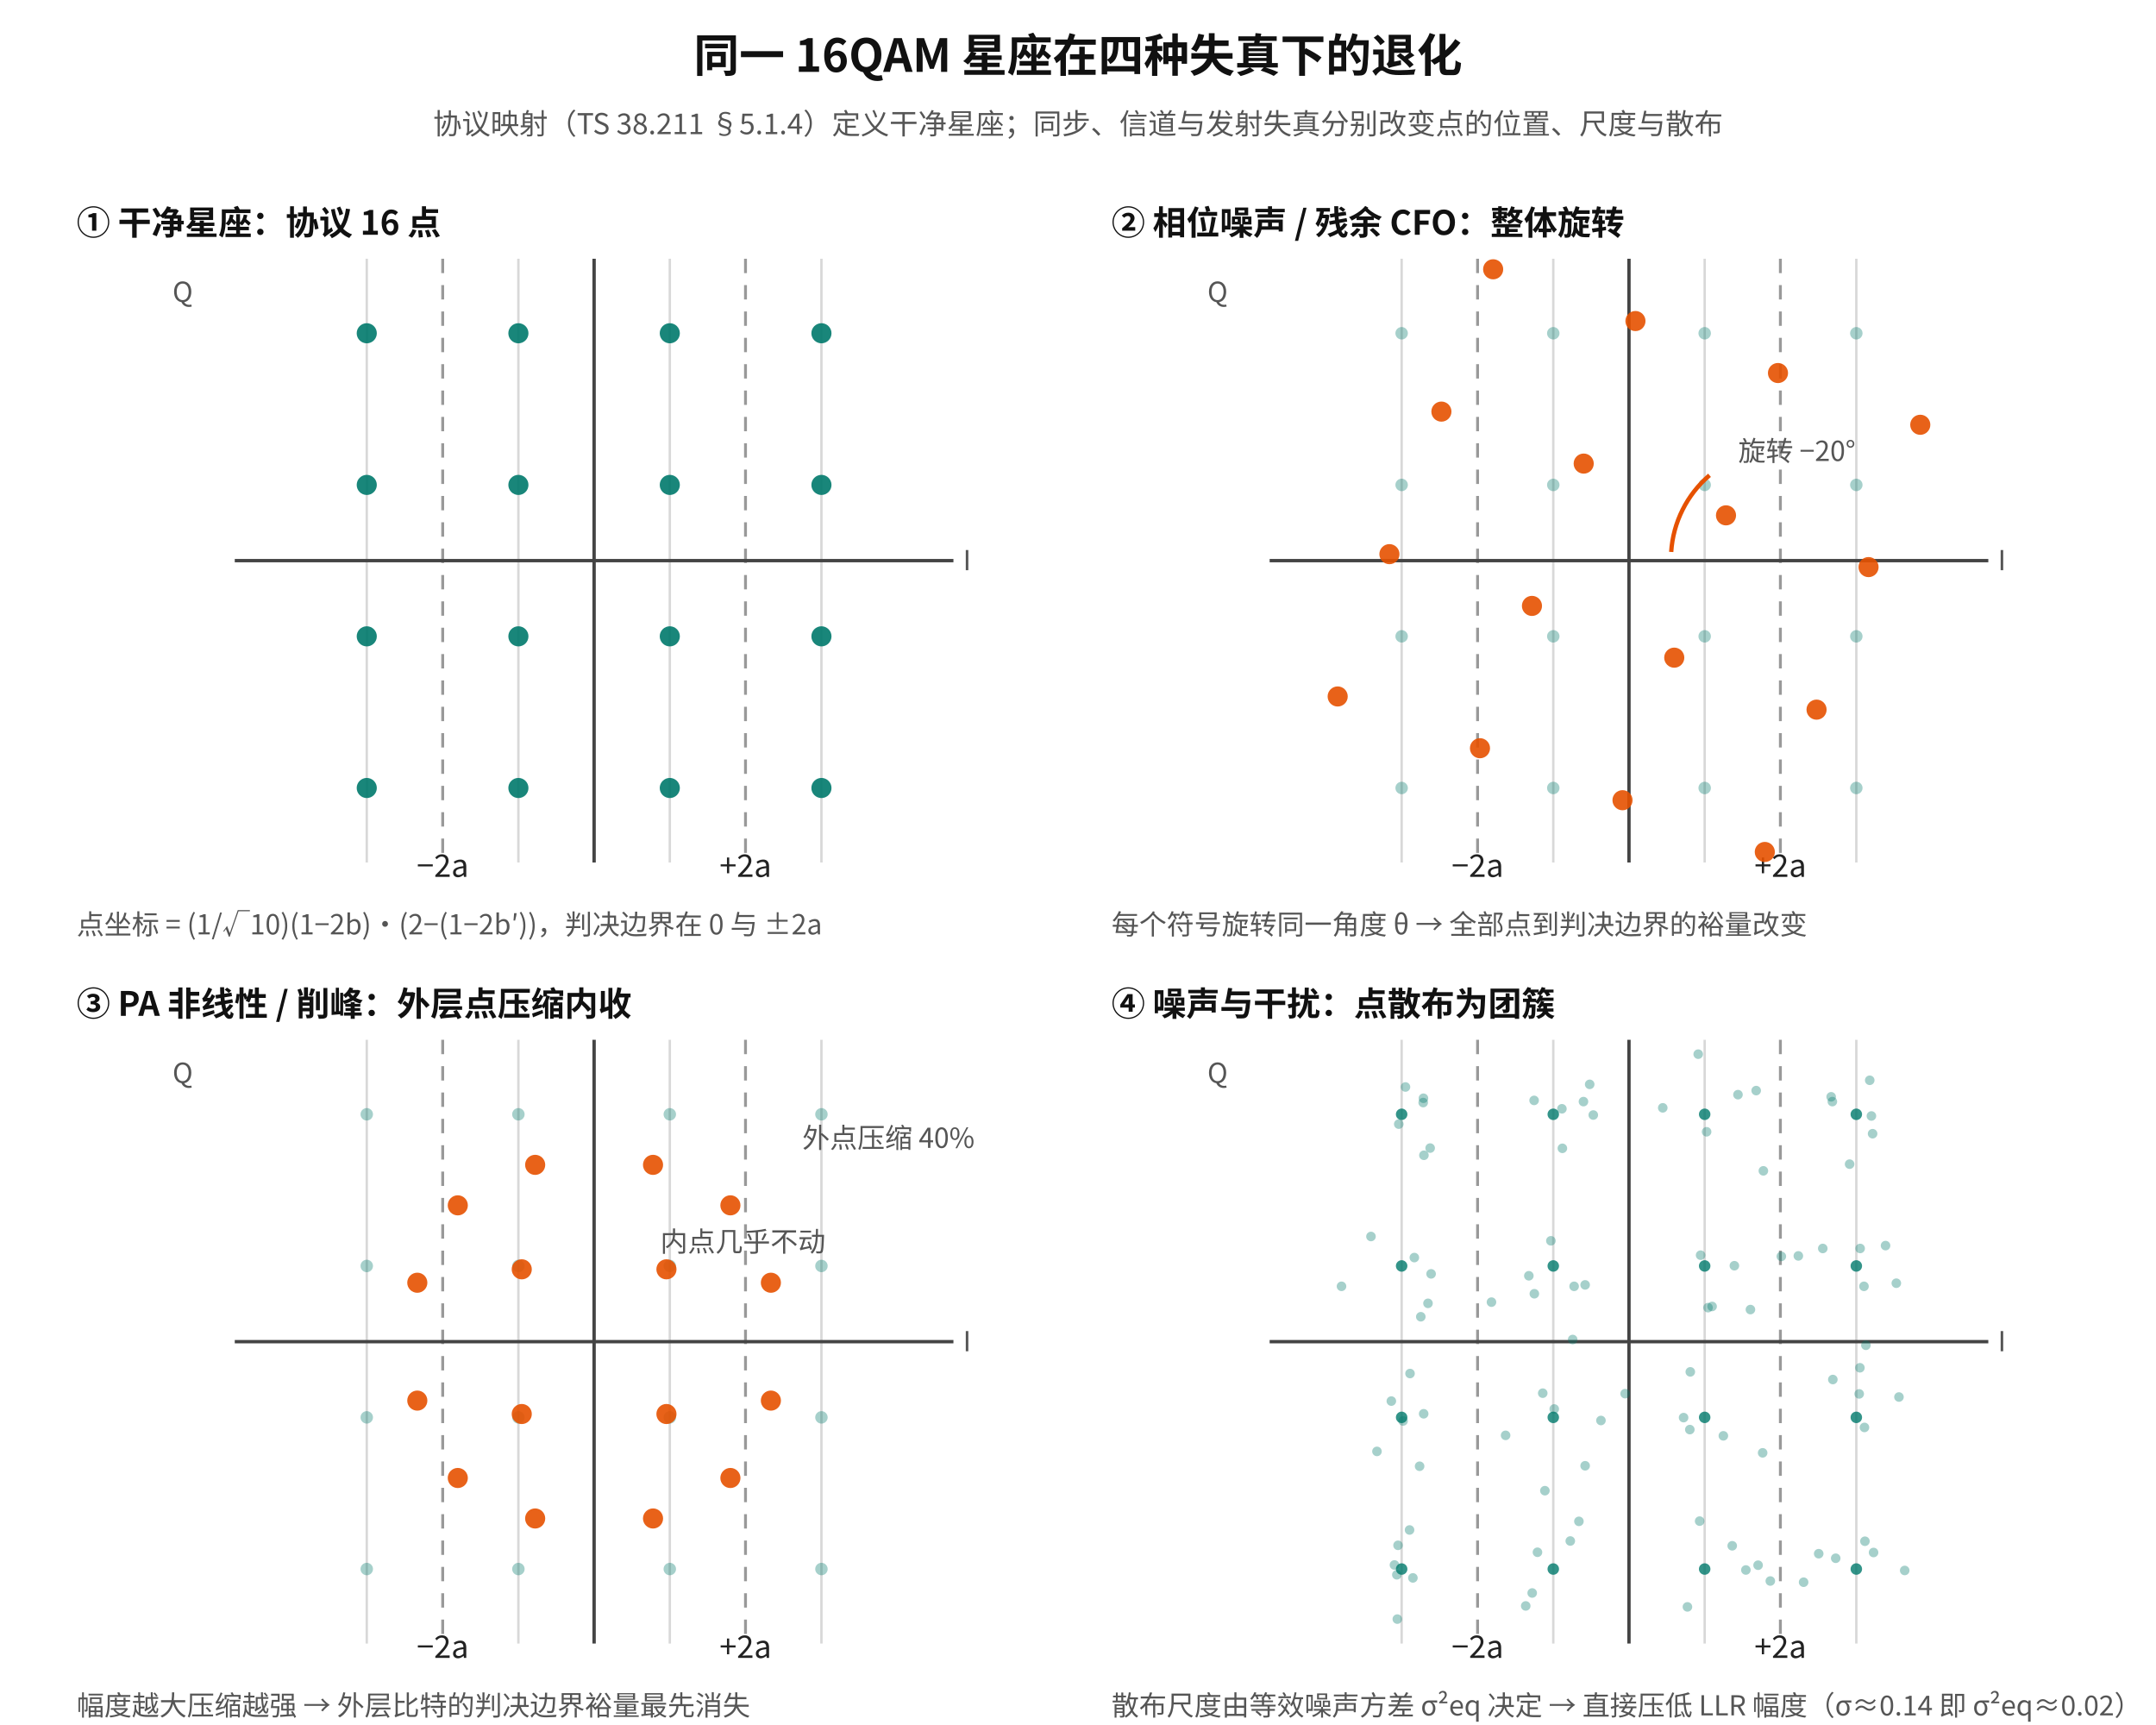
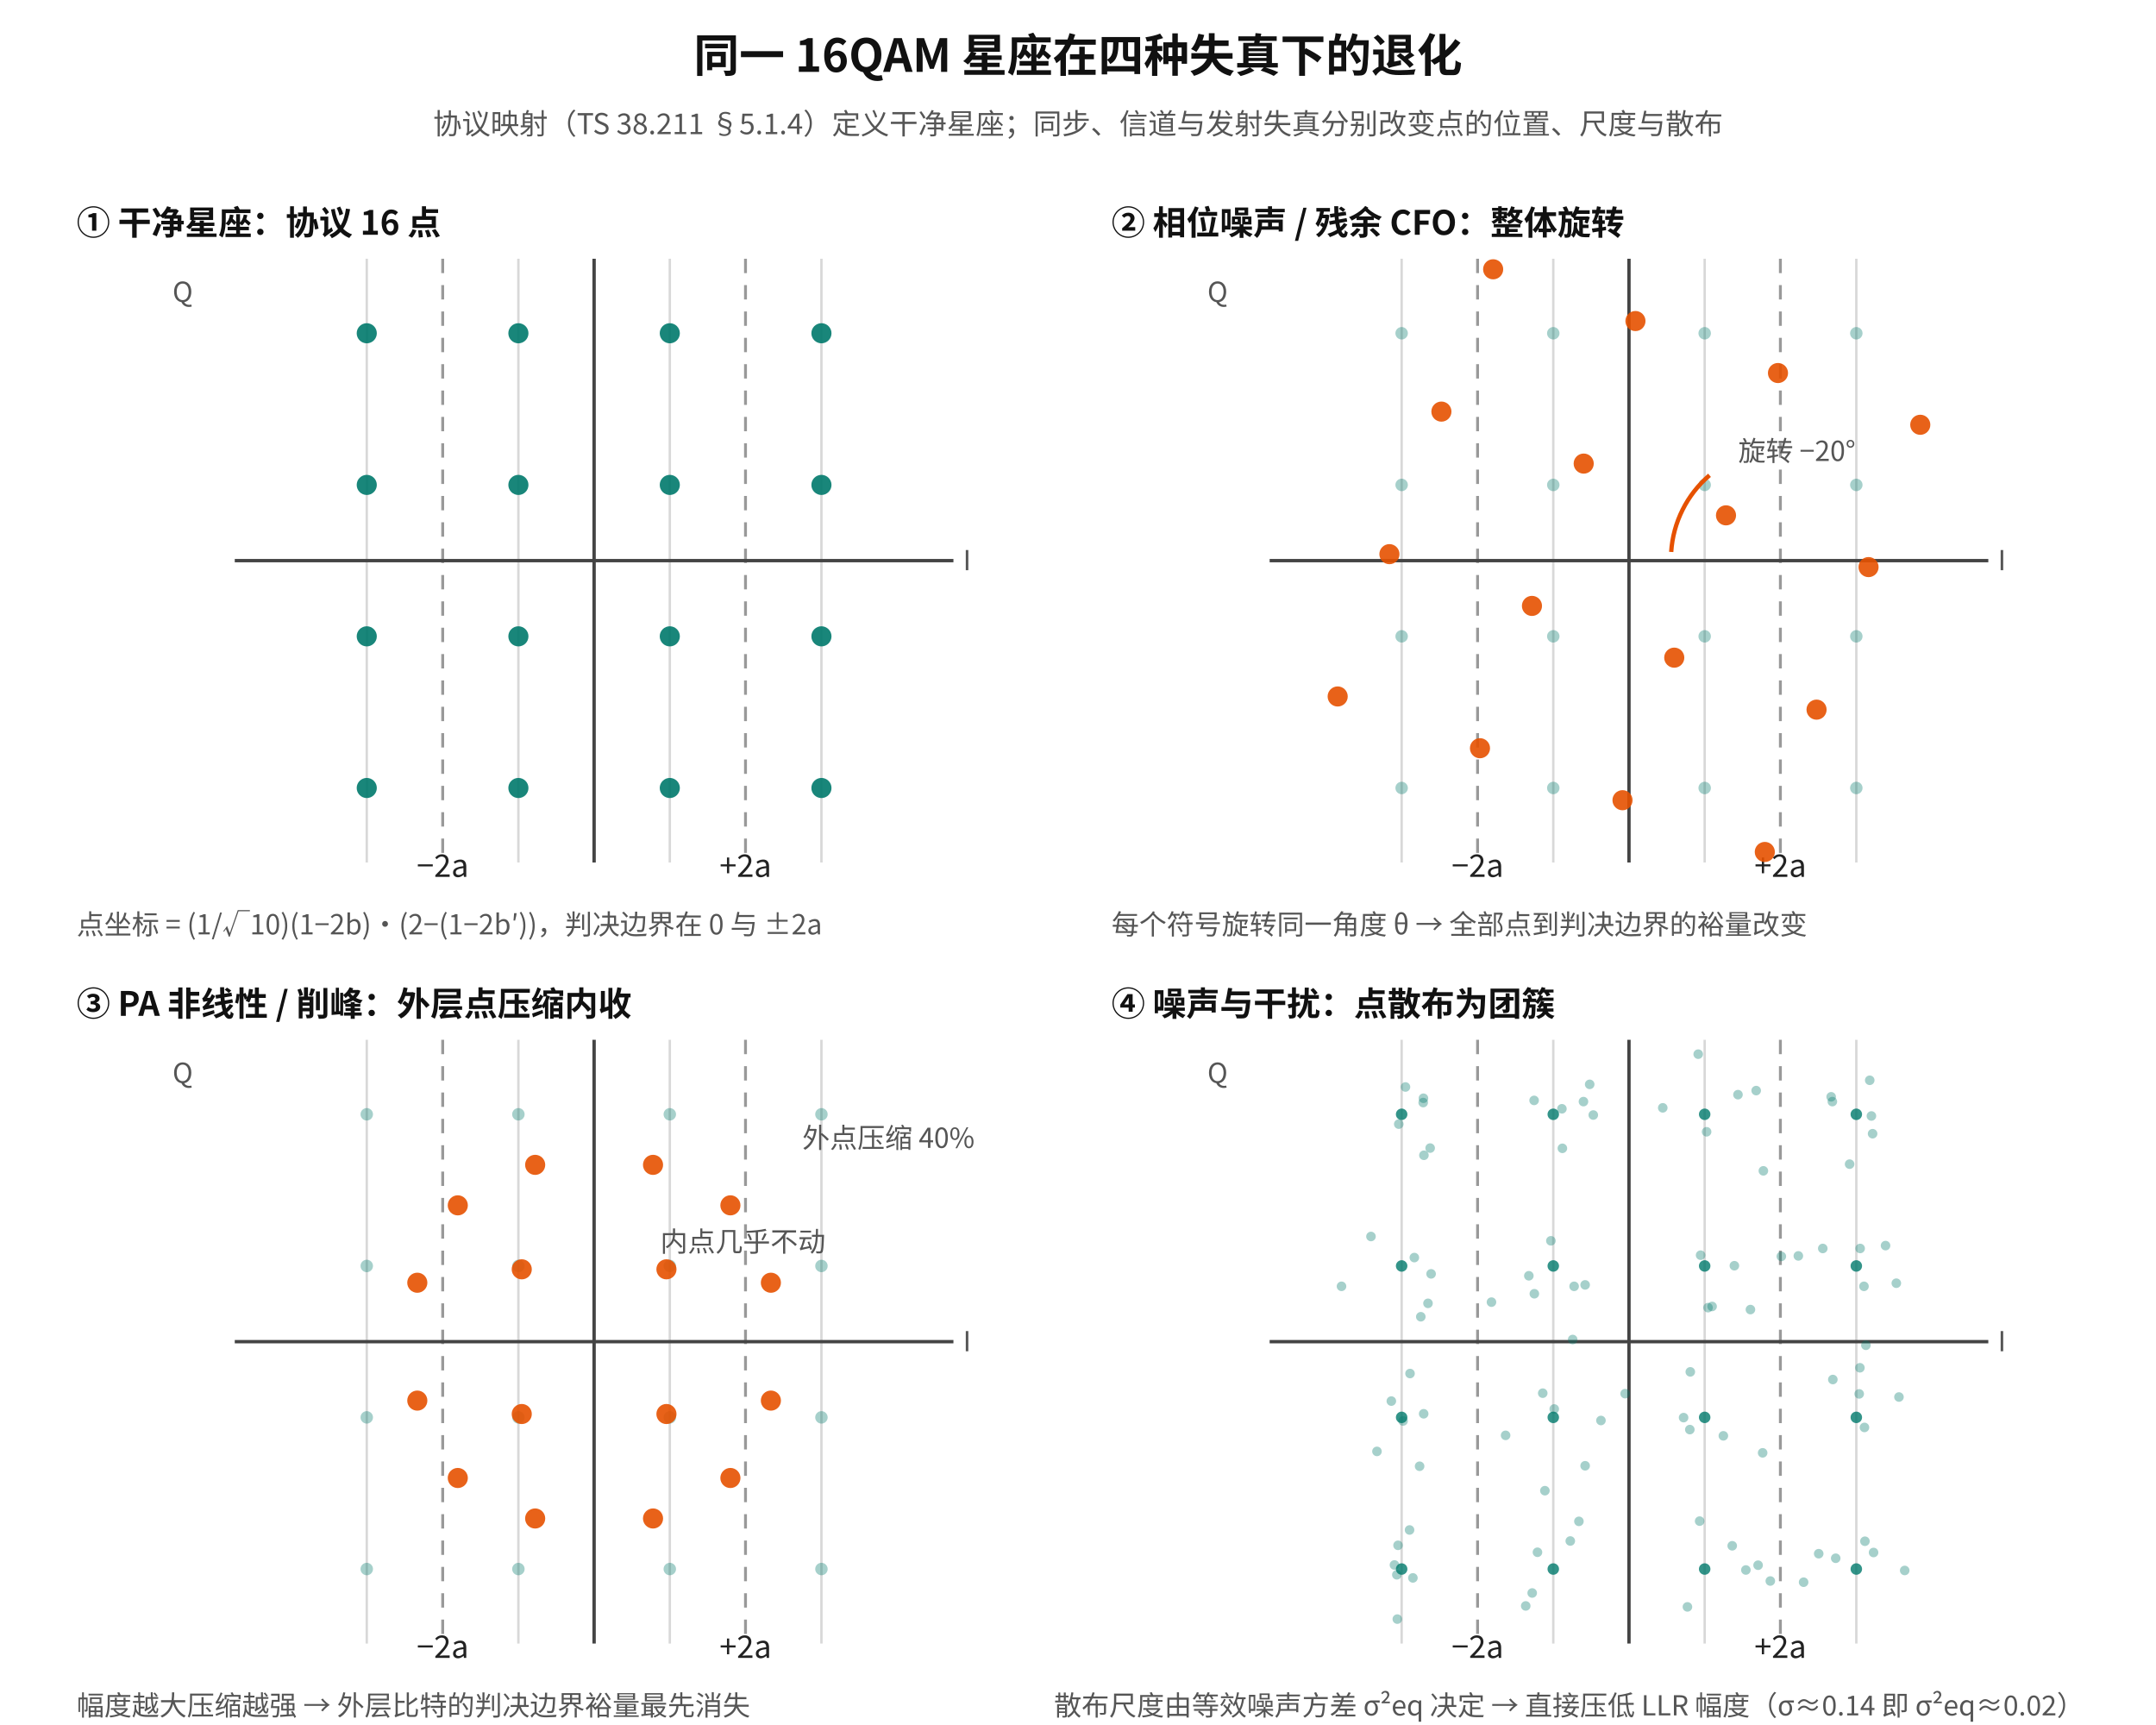
<svg xmlns="http://www.w3.org/2000/svg" viewBox="0 0 900 720" width="900" height="720">
  <rect width="900" height="720" fill="#ffffff" />
  <style>
.title { font-family: "Noto Sans CJK SC", "Droid Sans Fallback", sans-serif; font-size: 19px; font-weight: bold; fill: #111; }
.sub { font-family: "Noto Sans CJK SC", "Droid Sans Fallback", sans-serif; font-size: 12px; fill: #555; }
.ptitle { font-family: "Noto Sans CJK SC", "Droid Sans Fallback", sans-serif; font-size: 14px; font-weight: bold; fill: #111; }
.label { font-family: "Noto Sans CJK SC", "Droid Sans Fallback", sans-serif; font-size: 13px; fill: #222; }
.small { font-family: "Noto Sans CJK SC", "Droid Sans Fallback", sans-serif; font-size: 11.5px; fill: #555; }
.mono { font-family: monospace; font-size: 13px; fill: #333; }
.axis { stroke: #444; stroke-width: 1.4; }
.grid { stroke: #d8d8d8; stroke-width: 1; }
.bound { stroke: #999; stroke-width: 1.2; stroke-dasharray: 6,5; }
.box { fill: #f7f9fc; stroke: #444; stroke-width: 1.3; rx: 6; }
</style>
  <text x="450.0" y="30" text-anchor="middle" class="title">同一 16QAM 星座在四种失真下的退化</text>
  <text x="450.0" y="56" text-anchor="middle" class="sub">协议映射（TS 38.211 §5.1.4）定义干净星座；同步、信道与发射失真分别改变点的位置、尺度与散布</text>
  <text x="32" y="98" class="ptitle">① 干净星座：协议 16 点</text>
  <line x1="248.0" y1="108" x2="248.0" y2="360" class="axis" />
  <line x1="311.2" y1="108" x2="311.2" y2="360" class="bound" />
  <text x="311.2" y="366" text-anchor="middle" class="label">+2a</text>
  <line x1="184.8" y1="108" x2="184.8" y2="360" class="bound" />
  <text x="184.8" y="366" text-anchor="middle" class="label">−2a</text>
  <line x1="279.6" y1="108" x2="279.6" y2="360" class="grid" />
  <line x1="342.9" y1="108" x2="342.9" y2="360" class="grid" />
  <line x1="216.4" y1="108" x2="216.4" y2="360" class="grid" />
  <line x1="153.1" y1="108" x2="153.1" y2="360" class="grid" />
  <line x1="98" y1="234.0" x2="398" y2="234.0" class="axis" />
  <text x="402" y="238.0" class="small">I</text>
  <text x="72" y="126" class="small">Q</text>
  <circle cx="153.1" cy="328.9" r="4.2" fill="#00796B" opacity="0.9" />
  <circle cx="153.1" cy="265.6" r="4.2" fill="#00796B" opacity="0.9" />
  <circle cx="153.1" cy="202.4" r="4.2" fill="#00796B" opacity="0.9" />
  <circle cx="153.1" cy="139.1" r="4.2" fill="#00796B" opacity="0.9" />
  <circle cx="216.4" cy="328.9" r="4.2" fill="#00796B" opacity="0.9" />
  <circle cx="216.4" cy="265.6" r="4.2" fill="#00796B" opacity="0.9" />
  <circle cx="216.4" cy="202.4" r="4.2" fill="#00796B" opacity="0.9" />
  <circle cx="216.4" cy="139.1" r="4.2" fill="#00796B" opacity="0.9" />
  <circle cx="279.6" cy="328.9" r="4.2" fill="#00796B" opacity="0.9" />
  <circle cx="279.6" cy="265.6" r="4.2" fill="#00796B" opacity="0.9" />
  <circle cx="279.6" cy="202.4" r="4.2" fill="#00796B" opacity="0.9" />
  <circle cx="279.6" cy="139.1" r="4.2" fill="#00796B" opacity="0.9" />
  <circle cx="342.9" cy="328.9" r="4.2" fill="#00796B" opacity="0.9" />
  <circle cx="342.9" cy="265.6" r="4.2" fill="#00796B" opacity="0.9" />
  <circle cx="342.9" cy="202.4" r="4.2" fill="#00796B" opacity="0.9" />
  <circle cx="342.9" cy="139.1" r="4.2" fill="#00796B" opacity="0.9" />
  <text x="32" y="390" class="small">点坐标 = (1/√10)(1−2b)·(2−(1−2b′))，判决边界在 0 与 ±2a</text>
  <text x="464" y="98" class="ptitle">② 相位噪声 / 残余 CFO：整体旋转</text>
  <line x1="680.0" y1="108" x2="680.0" y2="360" class="axis" />
  <line x1="743.2" y1="108" x2="743.2" y2="360" class="bound" />
  <text x="743.2" y="366" text-anchor="middle" class="label">+2a</text>
  <line x1="616.8" y1="108" x2="616.8" y2="360" class="bound" />
  <text x="616.8" y="366" text-anchor="middle" class="label">−2a</text>
  <line x1="711.6" y1="108" x2="711.6" y2="360" class="grid" />
  <line x1="774.9" y1="108" x2="774.9" y2="360" class="grid" />
  <line x1="648.4" y1="108" x2="648.4" y2="360" class="grid" />
  <line x1="585.1" y1="108" x2="585.1" y2="360" class="grid" />
  <line x1="530" y1="234.0" x2="830" y2="234.0" class="axis" />
  <text x="834" y="238.0" class="small">I</text>
  <text x="504" y="126" class="small">Q</text>
  <circle cx="585.1" cy="328.9" r="2.6" fill="#00796B" opacity="0.35" />
  <circle cx="585.1" cy="265.6" r="2.6" fill="#00796B" opacity="0.35" />
  <circle cx="585.1" cy="202.4" r="2.6" fill="#00796B" opacity="0.35" />
  <circle cx="585.1" cy="139.1" r="2.6" fill="#00796B" opacity="0.35" />
  <circle cx="648.4" cy="328.9" r="2.6" fill="#00796B" opacity="0.35" />
  <circle cx="648.4" cy="265.6" r="2.6" fill="#00796B" opacity="0.35" />
  <circle cx="648.4" cy="202.4" r="2.6" fill="#00796B" opacity="0.35" />
  <circle cx="648.4" cy="139.1" r="2.6" fill="#00796B" opacity="0.35" />
  <circle cx="711.6" cy="328.9" r="2.6" fill="#00796B" opacity="0.35" />
  <circle cx="711.6" cy="265.6" r="2.6" fill="#00796B" opacity="0.35" />
  <circle cx="711.6" cy="202.4" r="2.6" fill="#00796B" opacity="0.35" />
  <circle cx="711.6" cy="139.1" r="2.6" fill="#00796B" opacity="0.35" />
  <circle cx="774.9" cy="328.9" r="2.6" fill="#00796B" opacity="0.35" />
  <circle cx="774.9" cy="265.6" r="2.6" fill="#00796B" opacity="0.35" />
  <circle cx="774.9" cy="202.4" r="2.6" fill="#00796B" opacity="0.35" />
  <circle cx="774.9" cy="139.1" r="2.6" fill="#00796B" opacity="0.35" />
  <circle cx="558.4" cy="290.7" r="4.2" fill="#E65100" opacity="0.9" />
  <circle cx="580.0" cy="231.3" r="4.2" fill="#E65100" opacity="0.9" />
  <circle cx="601.7" cy="171.8" r="4.2" fill="#E65100" opacity="0.9" />
  <circle cx="623.3" cy="112.4" r="4.2" fill="#E65100" opacity="0.9" />
  <circle cx="617.8" cy="312.3" r="4.2" fill="#E65100" opacity="0.9" />
  <circle cx="639.5" cy="252.9" r="4.2" fill="#E65100" opacity="0.9" />
  <circle cx="661.1" cy="193.5" r="4.2" fill="#E65100" opacity="0.9" />
  <circle cx="682.7" cy="134.0" r="4.2" fill="#E65100" opacity="0.9" />
  <circle cx="677.3" cy="334.0" r="4.2" fill="#E65100" opacity="0.9" />
  <circle cx="698.9" cy="274.5" r="4.2" fill="#E65100" opacity="0.9" />
  <circle cx="720.5" cy="215.1" r="4.2" fill="#E65100" opacity="0.9" />
  <circle cx="742.2" cy="155.7" r="4.2" fill="#E65100" opacity="0.9" />
  <circle cx="736.7" cy="355.6" r="4.2" fill="#E65100" opacity="0.9" />
  <circle cx="758.3" cy="296.2" r="4.2" fill="#E65100" opacity="0.9" />
  <circle cx="780.0" cy="236.7" r="4.2" fill="#E65100" opacity="0.9" />
  <circle cx="801.6" cy="177.3" r="4.2" fill="#E65100" opacity="0.9" />
  <path d="M 713.623 198.377 A 46 46 0 0 0 697.623 230.377" fill="none" stroke="#E65100" stroke-width="1.8" />
  <text x="725.6" y="192.4" class="small" fill="#E65100">旋转 −20°</text>
  <text x="464" y="390" class="small">每个符号旋转同一角度 θ → 全部点到判决边界的裕量改变</text>
  <text x="32" y="424" class="ptitle">③ PA 非线性 / 削峰：外层点压缩内收</text>
  <line x1="248.0" y1="434" x2="248.0" y2="686" class="axis" />
  <line x1="311.2" y1="434" x2="311.2" y2="686" class="bound" />
  <text x="311.2" y="692" text-anchor="middle" class="label">+2a</text>
  <line x1="184.8" y1="434" x2="184.8" y2="686" class="bound" />
  <text x="184.8" y="692" text-anchor="middle" class="label">−2a</text>
  <line x1="279.6" y1="434" x2="279.6" y2="686" class="grid" />
  <line x1="342.9" y1="434" x2="342.9" y2="686" class="grid" />
  <line x1="216.4" y1="434" x2="216.4" y2="686" class="grid" />
  <line x1="153.1" y1="434" x2="153.1" y2="686" class="grid" />
  <line x1="98" y1="560.0" x2="398" y2="560.0" class="axis" />
  <text x="402" y="564.0" class="small">I</text>
  <text x="72" y="452" class="small">Q</text>
  <circle cx="153.1" cy="654.9" r="2.6" fill="#00796B" opacity="0.35" />
  <circle cx="153.1" cy="591.6" r="2.6" fill="#00796B" opacity="0.35" />
  <circle cx="153.1" cy="528.4" r="2.6" fill="#00796B" opacity="0.35" />
  <circle cx="153.1" cy="465.1" r="2.6" fill="#00796B" opacity="0.35" />
  <circle cx="216.4" cy="654.9" r="2.6" fill="#00796B" opacity="0.35" />
  <circle cx="216.4" cy="591.6" r="2.6" fill="#00796B" opacity="0.35" />
  <circle cx="216.4" cy="528.4" r="2.6" fill="#00796B" opacity="0.35" />
  <circle cx="216.4" cy="465.1" r="2.6" fill="#00796B" opacity="0.35" />
  <circle cx="279.6" cy="654.9" r="2.6" fill="#00796B" opacity="0.35" />
  <circle cx="279.6" cy="591.6" r="2.6" fill="#00796B" opacity="0.35" />
  <circle cx="279.6" cy="528.4" r="2.6" fill="#00796B" opacity="0.35" />
  <circle cx="279.6" cy="465.1" r="2.6" fill="#00796B" opacity="0.35" />
  <circle cx="342.9" cy="654.9" r="2.6" fill="#00796B" opacity="0.35" />
  <circle cx="342.9" cy="591.6" r="2.6" fill="#00796B" opacity="0.35" />
  <circle cx="342.9" cy="528.4" r="2.6" fill="#00796B" opacity="0.35" />
  <circle cx="342.9" cy="465.1" r="2.6" fill="#00796B" opacity="0.35" />
  <circle cx="191.1" cy="616.9" r="4.2" fill="#E65100" opacity="0.9" />
  <circle cx="174.2" cy="584.6" r="4.2" fill="#E65100" opacity="0.9" />
  <circle cx="174.2" cy="535.4" r="4.2" fill="#E65100" opacity="0.9" />
  <circle cx="191.1" cy="503.1" r="4.2" fill="#E65100" opacity="0.9" />
  <circle cx="223.4" cy="633.8" r="4.2" fill="#E65100" opacity="0.9" />
  <circle cx="217.8" cy="590.2" r="4.2" fill="#E65100" opacity="0.9" />
  <circle cx="217.8" cy="529.8" r="4.2" fill="#E65100" opacity="0.9" />
  <circle cx="223.4" cy="486.2" r="4.2" fill="#E65100" opacity="0.9" />
  <circle cx="272.6" cy="633.8" r="4.2" fill="#E65100" opacity="0.9" />
  <circle cx="278.2" cy="590.2" r="4.2" fill="#E65100" opacity="0.9" />
  <circle cx="278.2" cy="529.8" r="4.2" fill="#E65100" opacity="0.9" />
  <circle cx="272.6" cy="486.2" r="4.2" fill="#E65100" opacity="0.9" />
  <circle cx="304.9" cy="616.9" r="4.2" fill="#E65100" opacity="0.9" />
  <circle cx="321.8" cy="584.6" r="4.2" fill="#E65100" opacity="0.9" />
  <circle cx="321.8" cy="535.4" r="4.2" fill="#E65100" opacity="0.9" />
  <circle cx="304.9" cy="503.1" r="4.2" fill="#E65100" opacity="0.9" />
  <text x="334.9" y="479.1" class="small" fill="#AD1457">外点压缩 40%</text>
  <text x="275.6" y="522.4" class="small">内点几乎不动</text>
  <text x="32" y="716" class="small">幅度越大压缩越强 → 外层比特的判决边界裕量最先消失</text>
  <text x="464" y="424" class="ptitle">④ 噪声与干扰：点散布为团簇</text>
  <line x1="680.0" y1="434" x2="680.0" y2="686" class="axis" />
  <line x1="743.2" y1="434" x2="743.2" y2="686" class="bound" />
  <text x="743.2" y="692" text-anchor="middle" class="label">+2a</text>
  <line x1="616.8" y1="434" x2="616.8" y2="686" class="bound" />
  <text x="616.8" y="692" text-anchor="middle" class="label">−2a</text>
  <line x1="711.6" y1="434" x2="711.6" y2="686" class="grid" />
  <line x1="774.9" y1="434" x2="774.9" y2="686" class="grid" />
  <line x1="648.4" y1="434" x2="648.4" y2="686" class="grid" />
  <line x1="585.1" y1="434" x2="585.1" y2="686" class="grid" />
  <line x1="530" y1="560.0" x2="830" y2="560.0" class="axis" />
  <text x="834" y="564.0" class="small">I</text>
  <text x="504" y="452" class="small">Q</text>
  <circle cx="585.1" cy="654.9" r="2.4" fill="#00796B" opacity="0.8" />
  <circle cx="583.1" cy="657.3" r="2.0" fill="#00796B" opacity="0.35" />
  <circle cx="583.6" cy="645.0" r="2.0" fill="#00796B" opacity="0.35" />
  <circle cx="583.3" cy="675.8" r="2.0" fill="#00796B" opacity="0.35" />
  <circle cx="589.8" cy="658.6" r="2.0" fill="#00796B" opacity="0.35" />
  <circle cx="582.1" cy="653.2" r="2.0" fill="#00796B" opacity="0.35" />
  <circle cx="588.4" cy="638.6" r="2.0" fill="#00796B" opacity="0.35" />
  <circle cx="585.1" cy="591.6" r="2.4" fill="#00796B" opacity="0.8" />
  <circle cx="594.3" cy="590.1" r="2.0" fill="#00796B" opacity="0.35" />
  <circle cx="574.8" cy="605.8" r="2.0" fill="#00796B" opacity="0.35" />
  <circle cx="588.6" cy="573.3" r="2.0" fill="#00796B" opacity="0.35" />
  <circle cx="585.7" cy="593.1" r="2.0" fill="#00796B" opacity="0.35" />
  <circle cx="592.6" cy="612.0" r="2.0" fill="#00796B" opacity="0.35" />
  <circle cx="580.8" cy="584.8" r="2.0" fill="#00796B" opacity="0.35" />
  <circle cx="585.1" cy="528.4" r="2.4" fill="#00796B" opacity="0.8" />
  <circle cx="597.4" cy="531.7" r="2.0" fill="#00796B" opacity="0.35" />
  <circle cx="590.4" cy="524.9" r="2.0" fill="#00796B" opacity="0.35" />
  <circle cx="596.1" cy="544.0" r="2.0" fill="#00796B" opacity="0.35" />
  <circle cx="593.1" cy="549.6" r="2.0" fill="#00796B" opacity="0.35" />
  <circle cx="560.0" cy="536.9" r="2.0" fill="#00796B" opacity="0.35" />
  <circle cx="572.3" cy="516.1" r="2.0" fill="#00796B" opacity="0.35" />
  <circle cx="585.1" cy="465.1" r="2.4" fill="#00796B" opacity="0.8" />
  <circle cx="594.4" cy="482.2" r="2.0" fill="#00796B" opacity="0.35" />
  <circle cx="597.0" cy="479.2" r="2.0" fill="#00796B" opacity="0.35" />
  <circle cx="583.9" cy="469.2" r="2.0" fill="#00796B" opacity="0.35" />
  <circle cx="586.7" cy="453.7" r="2.0" fill="#00796B" opacity="0.35" />
  <circle cx="594.1" cy="460.2" r="2.0" fill="#00796B" opacity="0.35" />
  <circle cx="594.2" cy="458.4" r="2.0" fill="#00796B" opacity="0.35" />
  <circle cx="648.4" cy="654.9" r="2.4" fill="#00796B" opacity="0.8" />
  <circle cx="639.6" cy="664.9" r="2.0" fill="#00796B" opacity="0.35" />
  <circle cx="641.8" cy="647.9" r="2.0" fill="#00796B" opacity="0.35" />
  <circle cx="644.9" cy="622.2" r="2.0" fill="#00796B" opacity="0.35" />
  <circle cx="636.9" cy="670.3" r="2.0" fill="#00796B" opacity="0.35" />
  <circle cx="659.1" cy="635.0" r="2.0" fill="#00796B" opacity="0.35" />
  <circle cx="655.5" cy="643.2" r="2.0" fill="#00796B" opacity="0.35" />
  <circle cx="648.4" cy="591.6" r="2.4" fill="#00796B" opacity="0.8" />
  <circle cx="668.3" cy="592.9" r="2.0" fill="#00796B" opacity="0.35" />
  <circle cx="628.5" cy="599.1" r="2.0" fill="#00796B" opacity="0.35" />
  <circle cx="661.7" cy="611.8" r="2.0" fill="#00796B" opacity="0.35" />
  <circle cx="648.8" cy="588.1" r="2.0" fill="#00796B" opacity="0.35" />
  <circle cx="644.0" cy="581.5" r="2.0" fill="#00796B" opacity="0.35" />
  <circle cx="656.5" cy="559.1" r="2.0" fill="#00796B" opacity="0.35" />
  <circle cx="648.4" cy="528.4" r="2.4" fill="#00796B" opacity="0.8" />
  <circle cx="657.1" cy="536.9" r="2.0" fill="#00796B" opacity="0.35" />
  <circle cx="640.5" cy="540.0" r="2.0" fill="#00796B" opacity="0.35" />
  <circle cx="661.7" cy="536.3" r="2.0" fill="#00796B" opacity="0.35" />
  <circle cx="647.4" cy="517.9" r="2.0" fill="#00796B" opacity="0.35" />
  <circle cx="638.2" cy="532.5" r="2.0" fill="#00796B" opacity="0.35" />
  <circle cx="622.6" cy="543.5" r="2.0" fill="#00796B" opacity="0.35" />
  <circle cx="648.4" cy="465.1" r="2.4" fill="#00796B" opacity="0.8" />
  <circle cx="640.4" cy="459.3" r="2.0" fill="#00796B" opacity="0.35" />
  <circle cx="665.1" cy="465.4" r="2.0" fill="#00796B" opacity="0.35" />
  <circle cx="652.0" cy="462.8" r="2.0" fill="#00796B" opacity="0.35" />
  <circle cx="663.6" cy="452.6" r="2.0" fill="#00796B" opacity="0.35" />
  <circle cx="652.2" cy="479.3" r="2.0" fill="#00796B" opacity="0.35" />
  <circle cx="661.0" cy="459.8" r="2.0" fill="#00796B" opacity="0.35" />
  <circle cx="711.6" cy="654.9" r="2.4" fill="#00796B" opacity="0.8" />
  <circle cx="728.8" cy="655.3" r="2.0" fill="#00796B" opacity="0.35" />
  <circle cx="739.0" cy="659.9" r="2.0" fill="#00796B" opacity="0.35" />
  <circle cx="733.9" cy="653.3" r="2.0" fill="#00796B" opacity="0.35" />
  <circle cx="704.4" cy="670.7" r="2.0" fill="#00796B" opacity="0.35" />
  <circle cx="709.5" cy="634.9" r="2.0" fill="#00796B" opacity="0.35" />
  <circle cx="723.1" cy="645.2" r="2.0" fill="#00796B" opacity="0.35" />
  <circle cx="711.6" cy="591.6" r="2.4" fill="#00796B" opacity="0.8" />
  <circle cx="678.4" cy="581.7" r="2.0" fill="#00796B" opacity="0.35" />
  <circle cx="719.4" cy="599.3" r="2.0" fill="#00796B" opacity="0.35" />
  <circle cx="702.8" cy="591.7" r="2.0" fill="#00796B" opacity="0.35" />
  <circle cx="735.8" cy="606.4" r="2.0" fill="#00796B" opacity="0.35" />
  <circle cx="705.6" cy="572.6" r="2.0" fill="#00796B" opacity="0.35" />
  <circle cx="705.4" cy="596.7" r="2.0" fill="#00796B" opacity="0.35" />
  <circle cx="711.6" cy="528.4" r="2.4" fill="#00796B" opacity="0.8" />
  <circle cx="713.0" cy="545.8" r="2.0" fill="#00796B" opacity="0.35" />
  <circle cx="714.7" cy="545.3" r="2.0" fill="#00796B" opacity="0.35" />
  <circle cx="724.0" cy="528.3" r="2.0" fill="#00796B" opacity="0.35" />
  <circle cx="743.6" cy="524.4" r="2.0" fill="#00796B" opacity="0.35" />
  <circle cx="730.7" cy="546.6" r="2.0" fill="#00796B" opacity="0.35" />
  <circle cx="709.9" cy="523.9" r="2.0" fill="#00796B" opacity="0.35" />
  <circle cx="711.6" cy="465.1" r="2.4" fill="#00796B" opacity="0.8" />
  <circle cx="736.1" cy="488.7" r="2.0" fill="#00796B" opacity="0.35" />
  <circle cx="725.5" cy="456.9" r="2.0" fill="#00796B" opacity="0.35" />
  <circle cx="733.1" cy="455.2" r="2.0" fill="#00796B" opacity="0.35" />
  <circle cx="712.4" cy="472.4" r="2.0" fill="#00796B" opacity="0.35" />
  <circle cx="694.1" cy="462.4" r="2.0" fill="#00796B" opacity="0.35" />
  <circle cx="708.9" cy="440.0" r="2.0" fill="#00796B" opacity="0.35" />
  <circle cx="774.9" cy="654.9" r="2.4" fill="#00796B" opacity="0.8" />
  <circle cx="766.3" cy="650.4" r="2.0" fill="#00796B" opacity="0.35" />
  <circle cx="752.9" cy="660.4" r="2.0" fill="#00796B" opacity="0.35" />
  <circle cx="778.5" cy="643.3" r="2.0" fill="#00796B" opacity="0.35" />
  <circle cx="795.1" cy="655.5" r="2.0" fill="#00796B" opacity="0.35" />
  <circle cx="759.2" cy="648.5" r="2.0" fill="#00796B" opacity="0.35" />
  <circle cx="782.1" cy="648.0" r="2.0" fill="#00796B" opacity="0.35" />
  <circle cx="774.9" cy="591.6" r="2.4" fill="#00796B" opacity="0.8" />
  <circle cx="765.1" cy="575.8" r="2.0" fill="#00796B" opacity="0.35" />
  <circle cx="776.1" cy="581.8" r="2.0" fill="#00796B" opacity="0.35" />
  <circle cx="792.7" cy="583.1" r="2.0" fill="#00796B" opacity="0.35" />
  <circle cx="778.9" cy="561.5" r="2.0" fill="#00796B" opacity="0.35" />
  <circle cx="778.3" cy="595.8" r="2.0" fill="#00796B" opacity="0.35" />
  <circle cx="776.4" cy="570.9" r="2.0" fill="#00796B" opacity="0.35" />
  <circle cx="774.9" cy="528.4" r="2.4" fill="#00796B" opacity="0.8" />
  <circle cx="776.5" cy="521.1" r="2.0" fill="#00796B" opacity="0.35" />
  <circle cx="791.6" cy="535.6" r="2.0" fill="#00796B" opacity="0.35" />
  <circle cx="750.7" cy="524.2" r="2.0" fill="#00796B" opacity="0.35" />
  <circle cx="778.1" cy="536.9" r="2.0" fill="#00796B" opacity="0.35" />
  <circle cx="787.1" cy="519.9" r="2.0" fill="#00796B" opacity="0.35" />
  <circle cx="760.9" cy="521.1" r="2.0" fill="#00796B" opacity="0.35" />
  <circle cx="774.9" cy="465.1" r="2.4" fill="#00796B" opacity="0.8" />
  <circle cx="772.1" cy="485.9" r="2.0" fill="#00796B" opacity="0.35" />
  <circle cx="781.2" cy="465.8" r="2.0" fill="#00796B" opacity="0.35" />
  <circle cx="764.4" cy="457.8" r="2.0" fill="#00796B" opacity="0.35" />
  <circle cx="781.7" cy="473.2" r="2.0" fill="#00796B" opacity="0.35" />
  <circle cx="780.5" cy="450.9" r="2.0" fill="#00796B" opacity="0.35" />
  <circle cx="764.9" cy="459.8" r="2.0" fill="#00796B" opacity="0.35" />
-   <text x="464" y="716" class="small">散布尺度由等效噪声方差 σ²eq 决定 → 直接压低 LLR 幅度（σ≈0.14 即 σ²eq≈0.02）</text>
+   <text x="440" y="716" class="small">散布尺度由等效噪声方差 σ²eq 决定 → 直接压低 LLR 幅度（σ≈0.14 即 σ²eq≈0.02）</text>
</svg>
